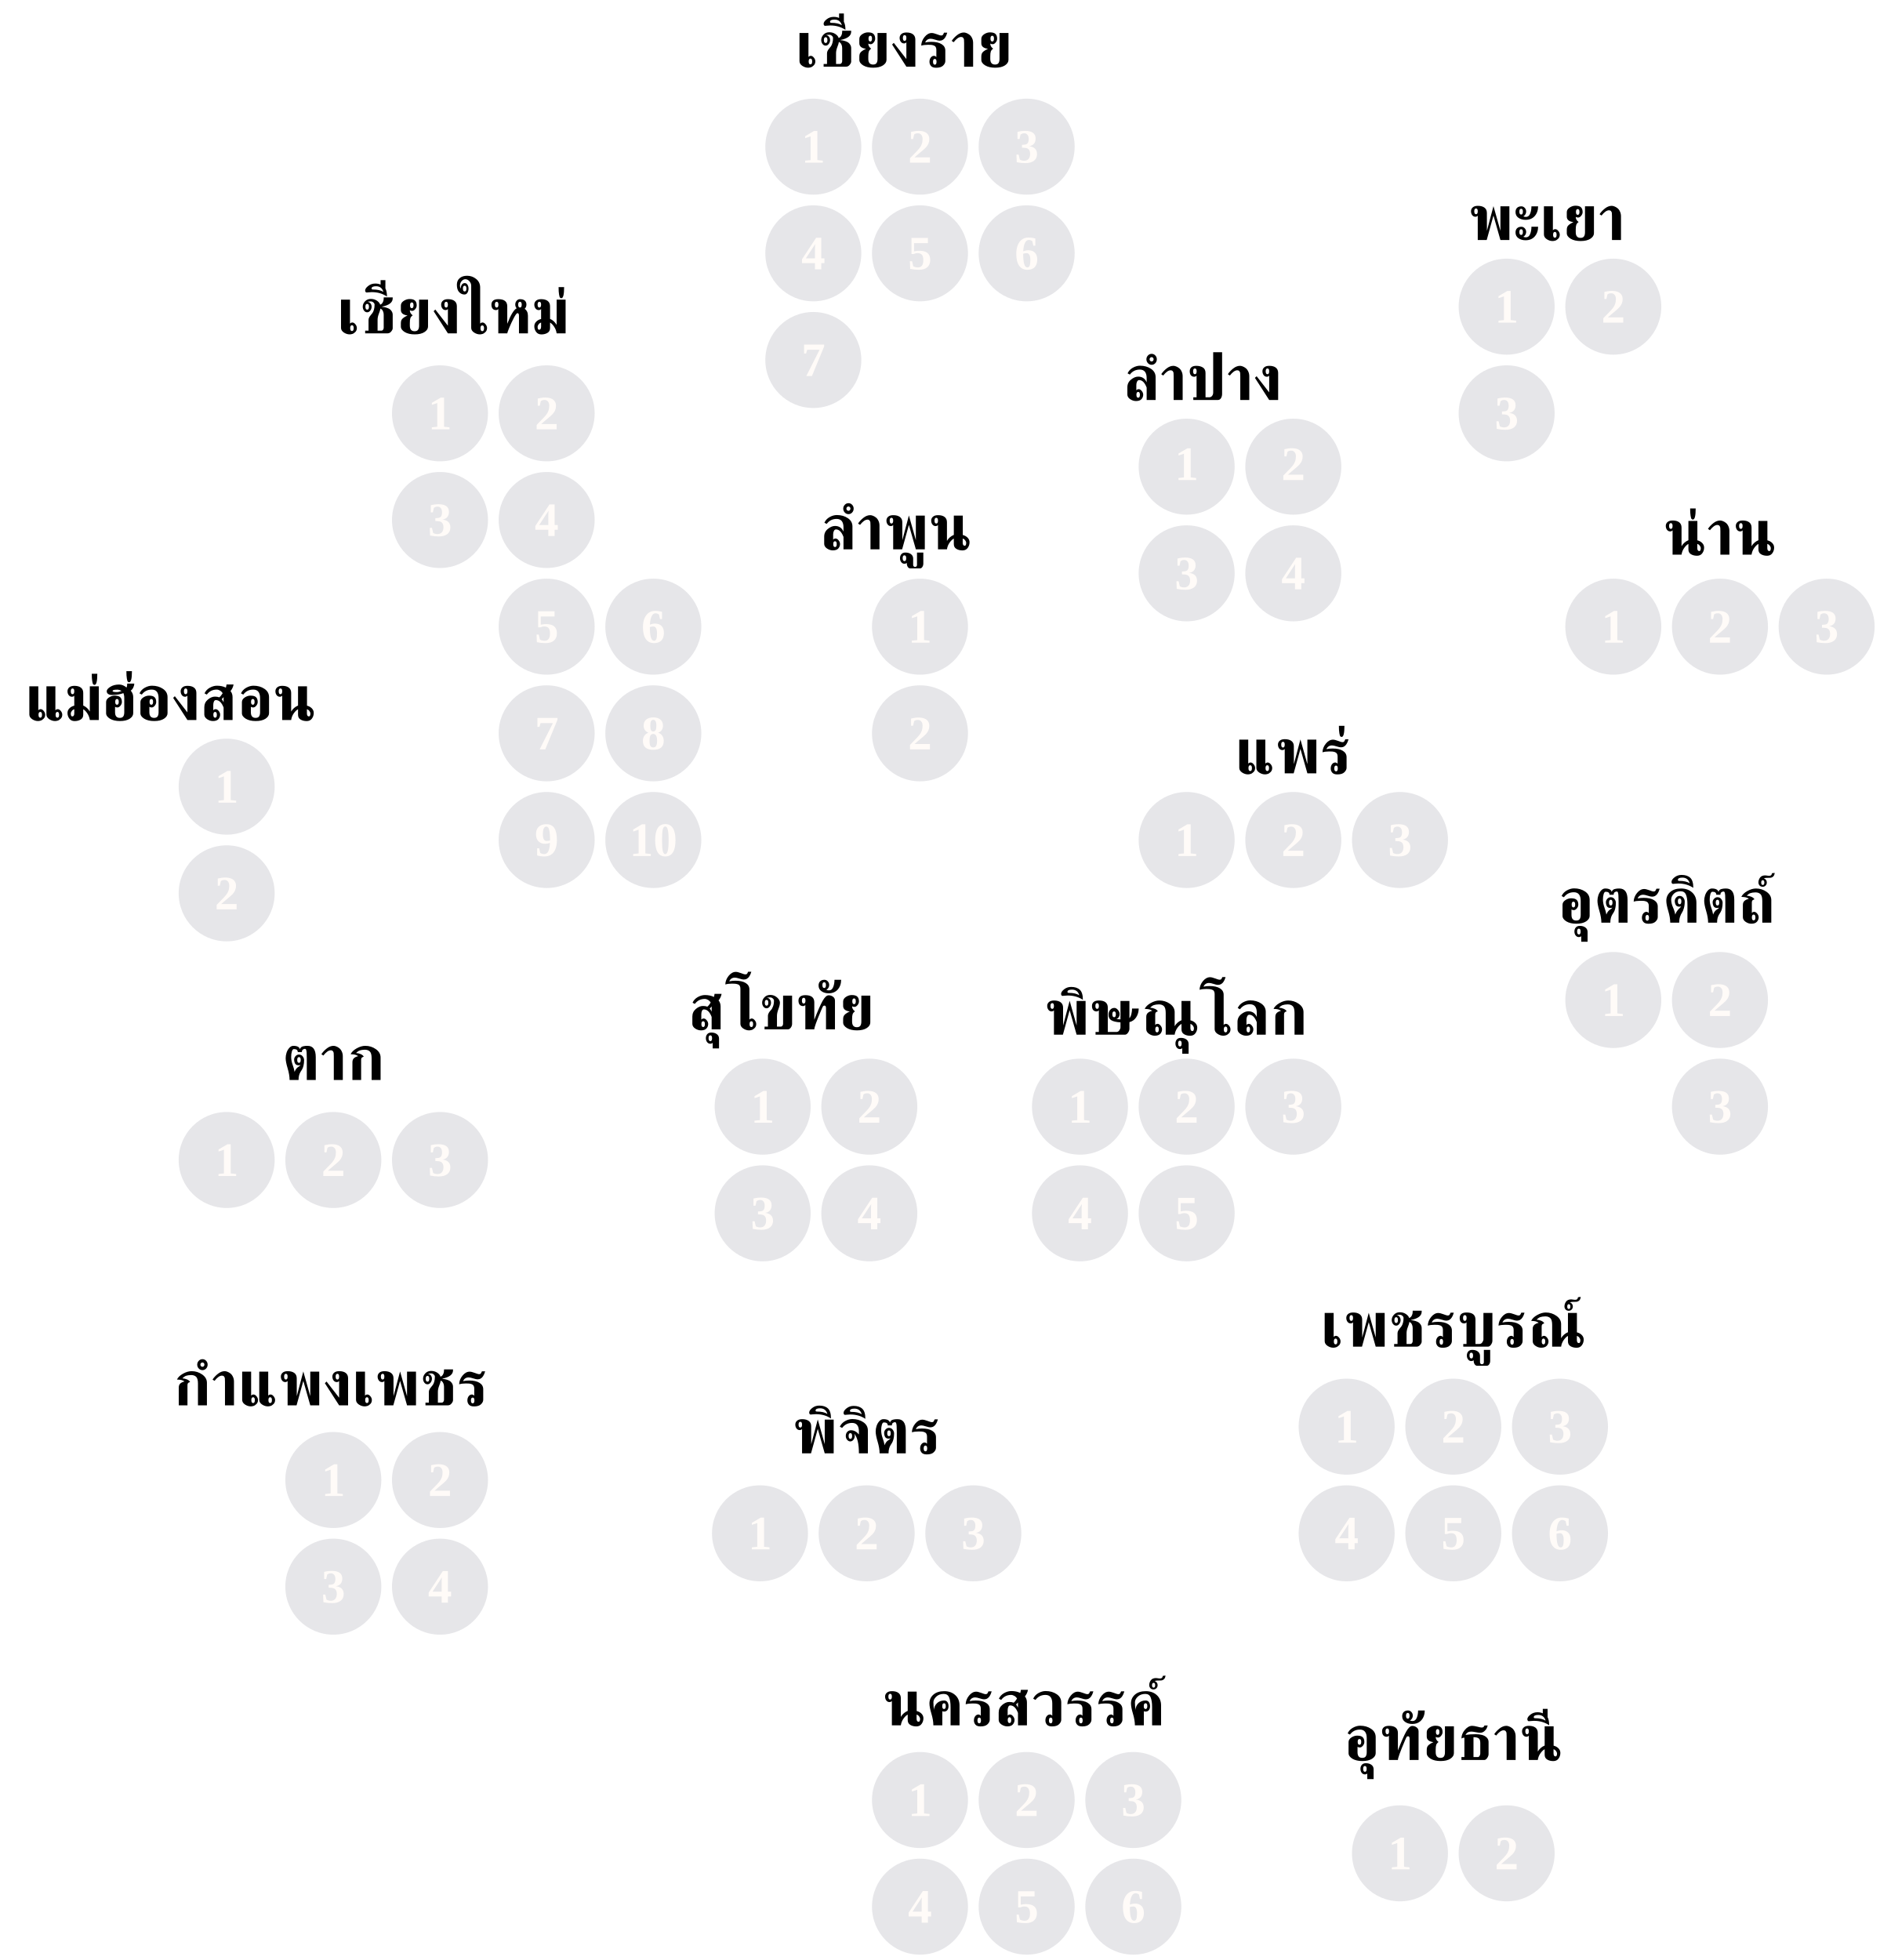
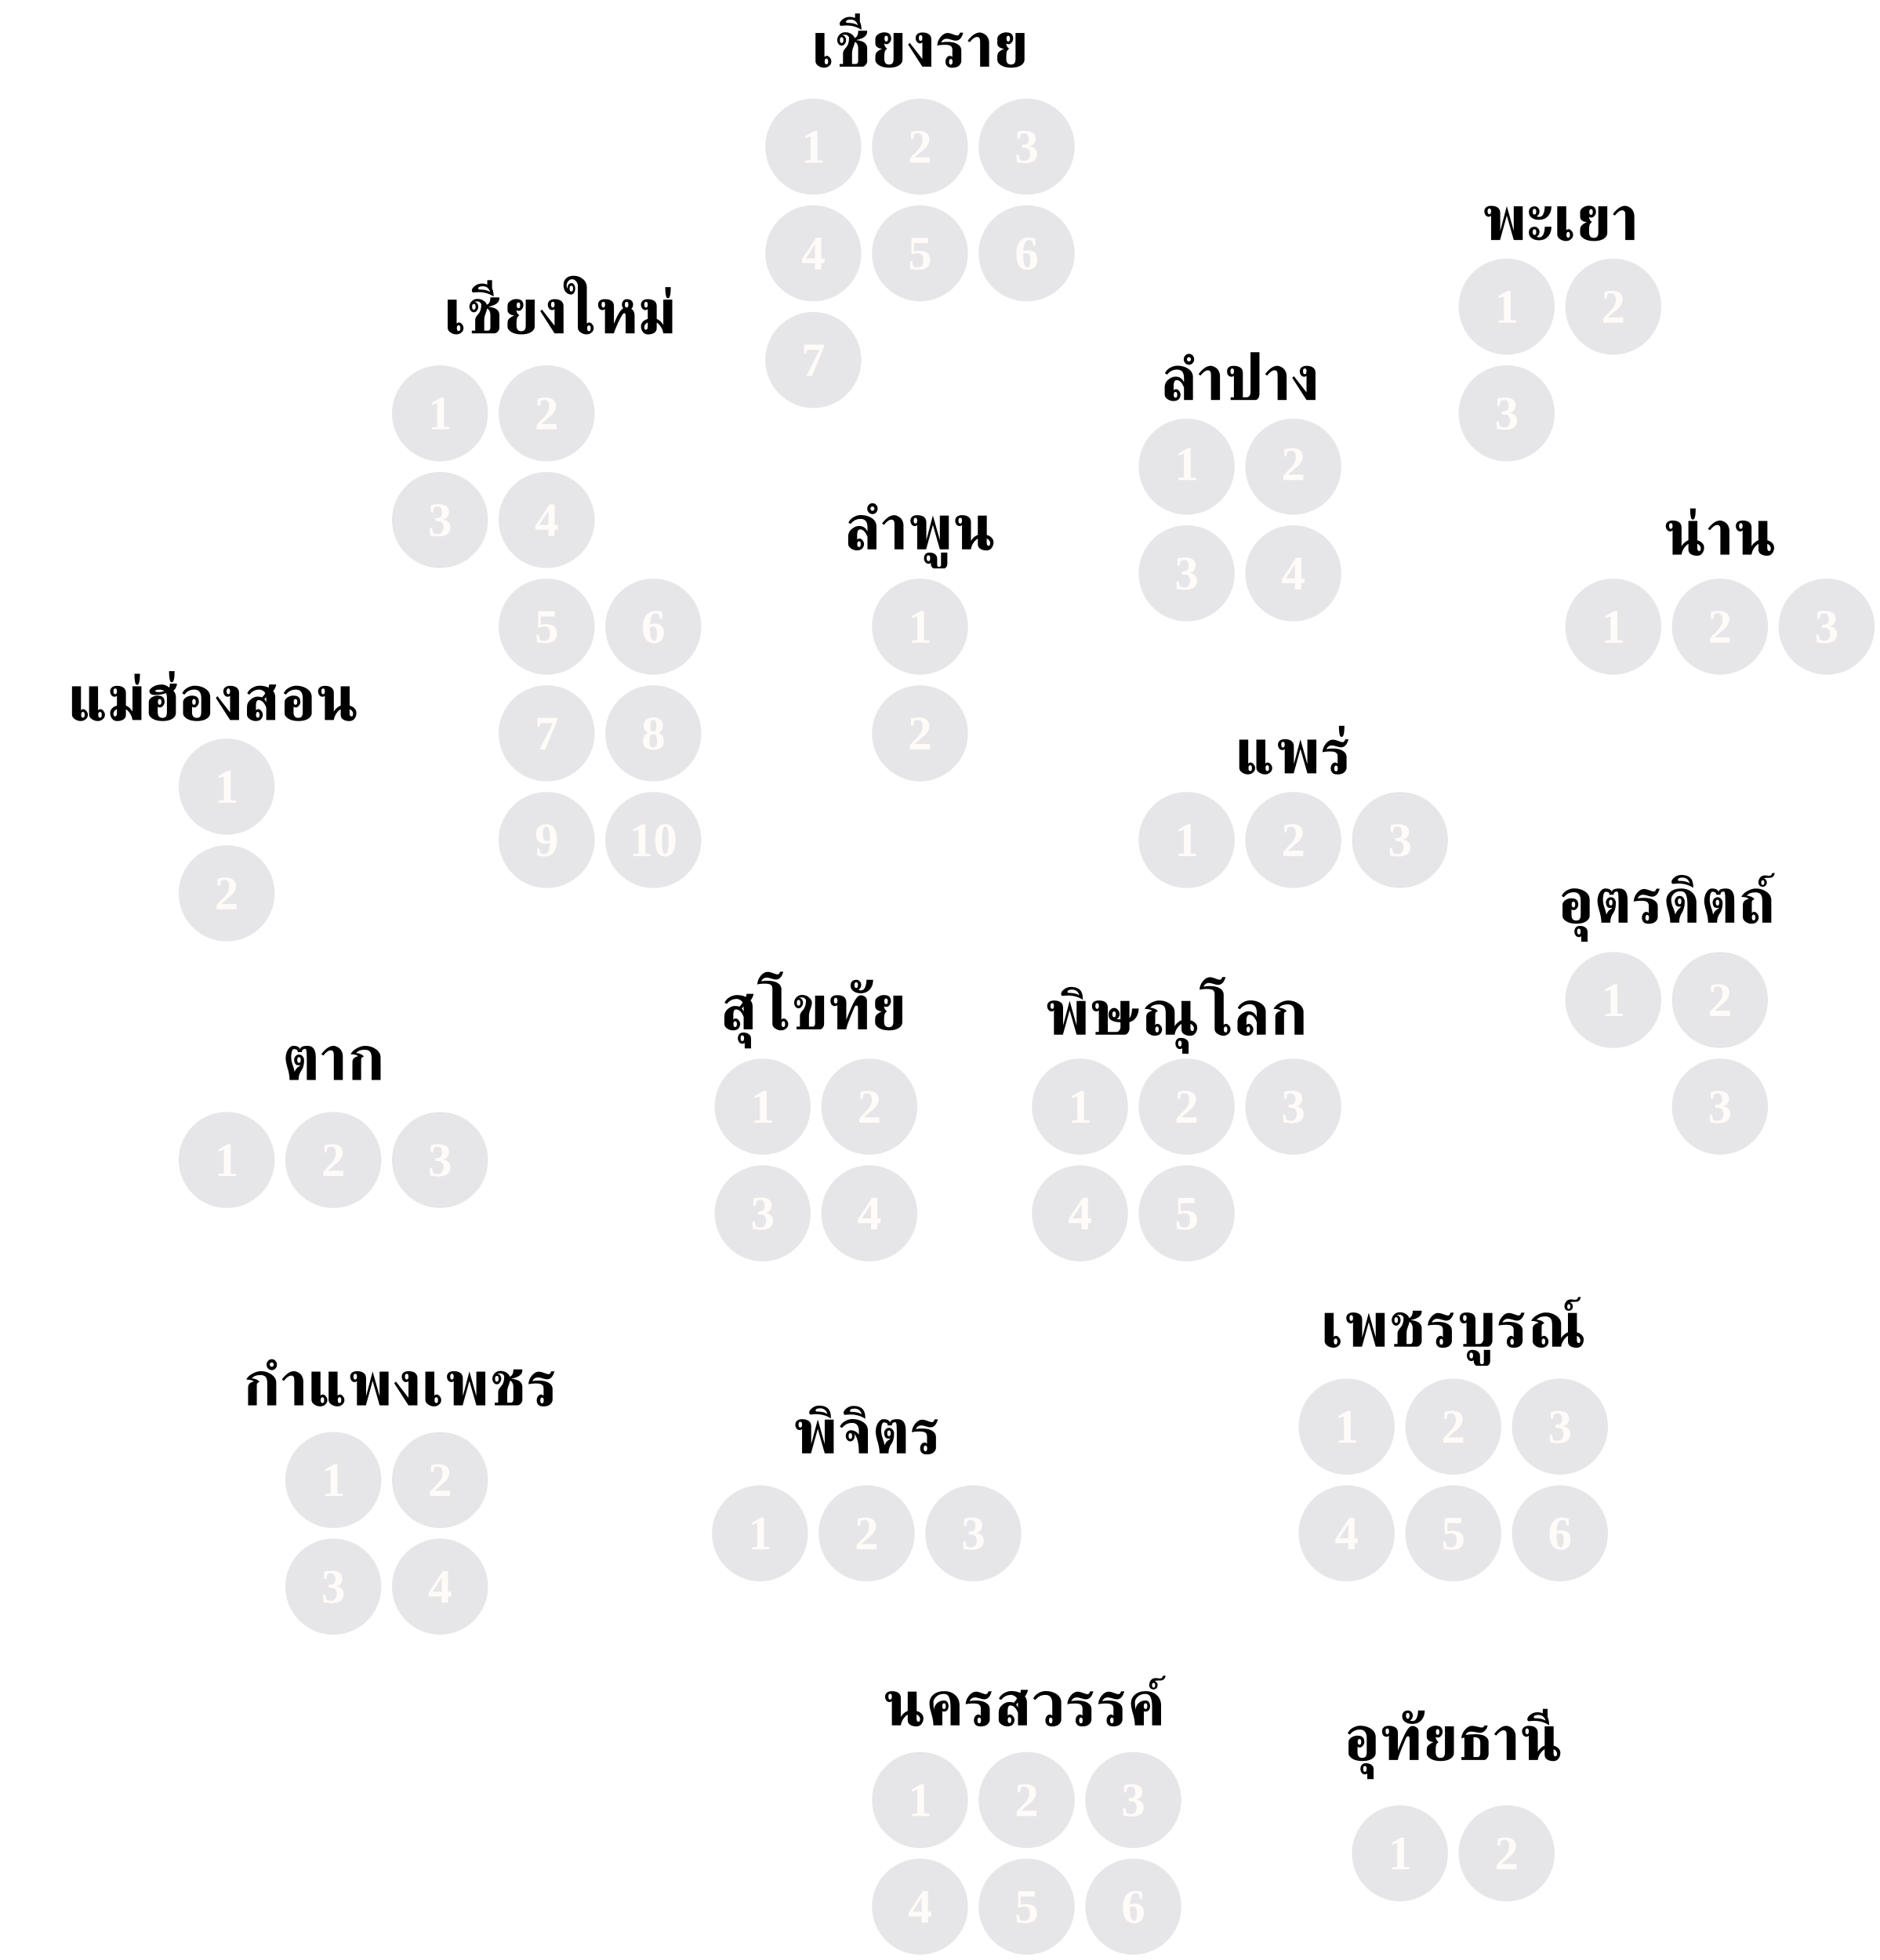
<svg xmlns="http://www.w3.org/2000/svg" width="705" height="735" viewBox="0 0 705 735" fill="none">
  <g id="region-1">
    <g id="province-61">
      <g id="UTI_2" style="pointer-events: all; cursor: pointer; transform: scale(1);">
        <g id="text_1">
          <circle cx="565" cy="695" r="18" fill="rgb(146 146 157 / 23%)" />
          <text x="565" y="701" text-anchor="middle" font-size="18" font-weight="bold" fill="#FFFBF8">2</text>
        </g>
      </g>
      <g id="UTI_1" style="pointer-events: all; cursor: pointer; transform: scale(1);">
        <g id="text_2">
          <circle cx="525" cy="695" r="18" fill="rgb(146 146 157 / 23%)" />
          <text x="525" y="701" text-anchor="middle" font-size="18" font-weight="bold" fill="#FFFBF8">1</text>
        </g>
      </g>
      <g id="UTI_name" style="cursor: pointer;">
        <rect x="495" y="637" width="101" height="35" rx="4" fill="transparent" />
        <text x="545" y="660 " text-anchor="middle" font-size="24" font-weight="bold" fill="#000">อุทัยธานี</text>
      </g>
    </g>
    <g id="province-60">
      <g id="NSN_6" style="pointer-events: all; cursor: pointer; transform: scale(1);">
        <g id="text_3">
          <circle cx="425" cy="715" r="18" fill="rgb(146 146 157 / 23%)" />
          <text x="425" y="721" text-anchor="middle" font-size="18" font-weight="bold" fill="#FFFBF8">6</text>
        </g>
      </g>
      <g id="NSN_5" style="pointer-events: all; cursor: pointer; transform: scale(1);">
        <g id="text_4">
          <circle cx="385" cy="715" r="18" fill="rgb(146 146 157 / 23%)" />
          <text x="385" y="721" text-anchor="middle" font-size="18" font-weight="bold" fill="#FFFBF8">5</text>
        </g>
      </g>
      <g id="NSN_4" style="pointer-events: all; cursor: pointer; transform: scale(1);">
        <g id="text_5">
          <circle cx="345" cy="715" r="18" fill="rgb(146 146 157 / 23%)" />
          <text x="345" y="721" text-anchor="middle" font-size="18" font-weight="bold" fill="#FFFBF8">4</text>
        </g>
      </g>
      <g id="NSN_3" style="pointer-events: all; cursor: pointer; transform: scale(1);">
        <g id="text_6">
          <circle cx="425" cy="675" r="18" fill="rgb(146 146 157 / 23%)" />
          <text x="425" y="681" text-anchor="middle" font-size="18" font-weight="bold" fill="#FFFBF8">3</text>
        </g>
      </g>
      <g id="NSN_2" style="pointer-events: all; cursor: pointer; transform: scale(1);">
        <g id="text_7">
          <circle cx="385" cy="675" r="18" fill="rgb(146 146 157 / 23%)" />
          <text x="385" y="681" text-anchor="middle" font-size="18" font-weight="bold" fill="#FFFBF8">2</text>
        </g>
      </g>
      <g id="NSN_1" style="pointer-events: all; cursor: pointer; transform: scale(1);">
        <g id="text_8">
          <circle cx="345" cy="675" r="18" fill="rgb(146 146 157 / 23%)" />
          <text x="345" y="681" text-anchor="middle" font-size="18" font-weight="bold" fill="#FFFBF8">1</text>
        </g>
      </g>
      <g id="NSN_name" style="cursor: pointer;">
        <rect x="321" y="620" width="128" height="35" rx="4" fill="transparent" />
        <text x="384" y="647" text-anchor="middle" font-size="24" font-weight="bold" fill="#000">นครสวรรค์</text>
      </g>
    </g>
    <g id="province-62">
      <g id="KPT_4" style="pointer-events: all; cursor: pointer; transform: scale(1);">
        <g id="text_9">
          <circle cx="165" cy="595" r="18" fill="rgb(146 146 157 / 23%)" />
          <text x="165" y="601" text-anchor="middle" font-size="18" font-weight="bold" fill="#FFFBF8">4</text>
        </g>
      </g>
      <g id="KPT_3" style="pointer-events: all; cursor: pointer; transform: scale(1);">
        <g id="text_10">
          <circle cx="125" cy="595" r="18" fill="rgb(146 146 157 / 23%)" />
          <text x="125" y="601" text-anchor="middle" font-size="18" font-weight="bold" fill="#FFFBF8">3</text>
        </g>
      </g>
      <g id="KPT_2" style="pointer-events: all; cursor: pointer; transform: scale(1);">
        <g id="text_11">
          <circle cx="165" cy="555" r="18" fill="rgb(146 146 157 / 23%)" />
          <text x="165" y="561" text-anchor="middle" font-size="18" font-weight="bold" fill="#FFFBF8">2</text>
        </g>
      </g>
      <g id="KPT_1" style="pointer-events: all; cursor: pointer; transform: scale(1);">
        <g id="text_12">
          <circle cx="125" cy="555" r="18" fill="rgb(146 146 157 / 23%)" />
          <text x="125" y="561" text-anchor="middle" font-size="18" font-weight="bold" fill="#FFFBF8">1</text>
        </g>
      </g>
      <g id="KPT_name" style="cursor: pointer;">
        <rect x="56" y="499" width="136" height="35" rx="4" fill="transparent" />
-         <text x="124" y="527" text-anchor="middle" font-size="24" font-weight="bold" fill="#000">กำแพงเพชร</text>
+         <text x="150" y="527" text-anchor="middle" font-size="24" font-weight="bold" fill="#000">กำแพงเพชร</text>
      </g>
    </g>
    <g id="province-66">
      <g id="PCT_3" style="pointer-events: all; cursor: pointer; transform: scale(1);">
        <g id="text_13">
          <circle cx="365" cy="575" r="18" fill="rgb(146 146 157 / 23%)" />
          <text x="365" y="581" text-anchor="middle" font-size="18" font-weight="bold" fill="#FFFBF8">3</text>
        </g>
      </g>
      <g id="PCT_2" style="pointer-events: all; cursor: pointer; transform: scale(1);">
        <g id="text_14">
          <circle cx="325" cy="575" r="18" fill="rgb(146 146 157 / 23%)" />
          <text x="325" y="581" text-anchor="middle" font-size="18" font-weight="bold" fill="#FFFBF8">2</text>
        </g>
      </g>
      <g id="PCT_1" style="pointer-events: all; cursor: pointer; transform: scale(1);">
        <g id="text_15">
          <circle cx="285" cy="575" r="18" fill="rgb(146 146 157 / 23%)" />
          <text x="285" y="581" text-anchor="middle" font-size="18" font-weight="bold" fill="#FFFBF8">1</text>
        </g>
      </g>
      <g id="PCT_name" style="cursor: pointer;">
        <rect x="288" y="520" width="75" height="35" rx="4" fill="transparent" />
        <text x="325" y="545" text-anchor="middle" font-size="24" font-weight="bold" fill="#000">พิจิตร</text>
      </g>
    </g>
    <g id="province-67">
      <g id="PNB_6" style="pointer-events: all; cursor: pointer; transform: scale(1);">
        <g id="text_16">
          <circle cx="585" cy="575" r="18" fill="rgb(146 146 157 / 23%)" />
          <text x="585" y="581" text-anchor="middle" font-size="18" font-weight="bold" fill="#FFFBF8">6</text>
        </g>
      </g>
      <g id="PNB_5" style="pointer-events: all; cursor: pointer; transform: scale(1);">
        <g id="text_17">
          <circle cx="545" cy="575" r="18" fill="rgb(146 146 157 / 23%)" />
          <text x="545" y="581" text-anchor="middle" font-size="18" font-weight="bold" fill="#FFFBF8">5</text>
        </g>
      </g>
      <g id="PNB_4" style="pointer-events: all; cursor: pointer; transform: scale(1);">
        <g id="text_18">
          <circle cx="505" cy="575" r="18" fill="rgb(146 146 157 / 23%)" />
          <text x="505" y="581" text-anchor="middle" font-size="18" font-weight="bold" fill="#FFFBF8">4</text>
        </g>
      </g>
      <g id="PNB_3" style="pointer-events: all; cursor: pointer; transform: scale(1);">
        <g id="text_19">
          <circle cx="585" cy="535" r="18" fill="rgb(146 146 157 / 23%)" />
          <text x="585" y="541" text-anchor="middle" font-size="18" font-weight="bold" fill="#FFFBF8">3</text>
        </g>
      </g>
      <g id="PNB_2" style="pointer-events: all; cursor: pointer; transform: scale(1);">
        <g id="text_20">
          <circle cx="545" cy="535" r="18" fill="rgb(146 146 157 / 23%)" />
          <text x="545" y="541" text-anchor="middle" font-size="18" font-weight="bold" fill="#FFFBF8">2</text>
        </g>
      </g>
      <g id="PNB_1" style="pointer-events: all; cursor: pointer; transform: scale(1);">
        <g id="text_21">
          <circle cx="505" cy="535" r="18" fill="rgb(146 146 157 / 23%)" />
          <text x="505" y="541" text-anchor="middle" font-size="18" font-weight="bold" fill="#FFFBF8">1</text>
        </g>
      </g>
      <g id="PNB_name" style="cursor: pointer;">
        <rect x="488" y="479" width="117" height="35" rx="4" fill="transparent" />
        <text x="545" y="505" text-anchor="middle" font-size="24" font-weight="bold" fill="#000">เพชรบูรณ์</text>
      </g>
    </g>
    <g id="province-64">
      <g id="STI_4" style="pointer-events: all; cursor: pointer; transform: scale(1);">
        <circle cx="326" cy="455" r="18" fill="rgb(146 146 157 / 23%)" />
        <text x="326" y="461" text-anchor="middle" font-size="18" font-weight="bold" fill="#FFFBF8">4</text>
      </g>
      <g id="STI_3" style="pointer-events: all; cursor: pointer; transform: scale(1);">
        <g id="text_22">
          <circle cx="286" cy="455" r="18" fill="rgb(146 146 157 / 23%)" />
          <text x="286" y="461" text-anchor="middle" font-size="18" font-weight="bold" fill="#FFFBF8">3</text>
        </g>
      </g>
      <g id="STI_2" style="pointer-events: all; cursor: pointer; transform: scale(1);">
        <g id="text_23">
          <circle cx="326" cy="415" r="18" fill="rgb(146 146 157 / 23%)" />
          <text x="326" y="421" text-anchor="middle" font-size="18" font-weight="bold" fill="#FFFBF8">2</text>
        </g>
      </g>
      <g id="STI_1" style="pointer-events: all; cursor: pointer; transform: scale(1);">
        <g id="text_24">
          <circle cx="286" cy="415" r="18" fill="rgb(146 146 157 / 23%)" />
          <text x="286" y="421" text-anchor="middle" font-size="18" font-weight="bold" fill="#FFFBF8">1</text>
        </g>
      </g>
      <g id="STI_name" style="cursor: pointer;">
        <rect x="253.5" y="360" width="80" height="35" rx="4" fill="transparent" />
-         <text x="293" y="386" text-anchor="middle" font-size="24" font-weight="bold" fill="#000">สุโขทัย</text>
+         <text x="305" y="386" text-anchor="middle" font-size="24" font-weight="bold" fill="#000">สุโขทัย</text>
      </g>
    </g>
    <g id="province-65">
      <g id="PLK_5" style="pointer-events: all; cursor: pointer; transform: scale(1);">
        <g id="text_25">
          <circle cx="445" cy="455" r="18" fill="rgb(146 146 157 / 23%)" />
          <text x="445" y="461" text-anchor="middle" font-size="18" font-weight="bold" fill="#FFFBF8">5</text>
        </g>
      </g>
      <g id="PLK_4" style="pointer-events: all; cursor: pointer; transform: scale(1);">
        <g id="text_26">
          <circle cx="405" cy="455" r="18" fill="rgb(146 146 157 / 23%)" />
          <text x="405" y="461" text-anchor="middle" font-size="18" font-weight="bold" fill="#FFFBF8">4</text>
        </g>
      </g>
      <g id="PLK_3" style="pointer-events: all; cursor: pointer; transform: scale(1);">
        <g id="text_27">
          <circle cx="485" cy="415" r="18" fill="rgb(146 146 157 / 23%)" />
          <text x="485" y="421" text-anchor="middle" font-size="18" font-weight="bold" fill="#FFFBF8">3</text>
        </g>
      </g>
      <g id="PLK_2" style="pointer-events: all; cursor: pointer; transform: scale(1);">
        <g id="text_28">
          <circle cx="445" cy="415" r="18" fill="rgb(146 146 157 / 23%)" />
          <text x="445" y="421" text-anchor="middle" font-size="18" font-weight="bold" fill="#FFFBF8">2</text>
        </g>
      </g>
      <g id="PLK_1" style="pointer-events: all; cursor: pointer; transform: scale(1);">
        <g id="text_29">
          <circle cx="405" cy="415" r="18" fill="rgb(146 146 157 / 23%)" />
          <text x="405" y="421" text-anchor="middle" font-size="18" font-weight="bold" fill="#FFFBF8">1</text>
        </g>
      </g>
      <g id="PLK_name" style="cursor: pointer;">
        <rect x="386.5" y="360" width="109" height="35" rx="4" fill="transparent" />
        <text x="441" y="388" text-anchor="middle" font-size="24" font-weight="bold" fill="#000">พิษณุโลก</text>
      </g>
    </g>
    <g id="province-63">
      <g id="TAK_3" style="pointer-events: all; cursor: pointer; transform: scale(1);">
        <g id="text_30">
          <circle cx="165" cy="435" r="18" fill="rgb(146 146 157 / 23%)" />
          <text x="165" y="441" text-anchor="middle" font-size="18" font-weight="bold" fill="#FFFBF8">3</text>
        </g>
      </g>
      <g id="TAK_2" style="pointer-events: all; cursor: pointer; transform: scale(1);">
        <g id="text_31">
          <circle cx="125" cy="435" r="18" fill="rgb(146 146 157 / 23%)" />
          <text x="125" y="441" text-anchor="middle" font-size="18" font-weight="bold" fill="#FFFBF8">2</text>
        </g>
      </g>
      <g id="TAK_1" style="pointer-events: all; cursor: pointer; transform: scale(1);">
        <g id="text_32">
          <circle cx="85" cy="435" r="18" fill="rgb(146 146 157 / 23%)" />
          <text x="85" y="441" text-anchor="middle" font-size="18" font-weight="bold" fill="#FFFBF8">1</text>
        </g>
      </g>
      <g id="TAK_name" style="cursor: pointer;">
        <rect x="97" y="380" width="57" height="35" rx="4" fill="transparent" />
        <text x="125" y="405" text-anchor="middle" font-size="24" font-weight="bold" fill="#000">ตาก</text>
      </g>
    </g>
    <g id="province-53">
      <g id="UTT_3" style="pointer-events: all; cursor: pointer; transform: scale(1);">
        <g id="text_33">
          <circle cx="645" cy="415" r="18" fill="rgb(146 146 157 / 23%)" />
          <text x="645" y="421" text-anchor="middle" font-size="18" font-weight="bold" fill="#FFFBF8">3</text>
        </g>
      </g>
      <g id="UTT_2" style="pointer-events: all; cursor: pointer; transform: scale(1);">
        <g id="text_34">
          <circle cx="645" cy="375" r="18" fill="rgb(146 146 157 / 23%)" />
          <text x="645" y="381" text-anchor="middle" font-size="18" font-weight="bold" fill="#FFFBF8">2</text>
        </g>
      </g>
      <g id="UTT_1" style="pointer-events: all; cursor: pointer; transform: scale(1);">
        <g id="text_35">
          <circle cx="605" cy="375" r="18" fill="rgb(146 146 157 / 23%)" />
          <text x="605" y="381" text-anchor="middle" font-size="18" font-weight="bold" fill="#FFFBF8">1</text>
        </g>
      </g>
      <g id="UTT_name" style="cursor: pointer;">
        <rect x="573" y="320" width="104" height="35" rx="4" fill="transparent" />
        <text x="625" y="346" text-anchor="middle" font-size="24" font-weight="bold" fill="#000">อุตรดิตถ์</text>
      </g>
    </g>
    <g id="province-51">
      <g id="LPN_2" style="pointer-events: all; cursor: pointer; transform: scale(1);">
        <g id="text_36">
          <circle cx="345" cy="275" r="18" fill="rgb(146 146 157 / 23%)" />
          <text x="345" y="281" text-anchor="middle" font-size="18" font-weight="bold" fill="#FFFBF8">2</text>
        </g>
      </g>
      <g id="LPN_1" style="pointer-events: all; cursor: pointer; transform: scale(1);">
        <g id="text_37">
          <circle cx="345" cy="235" r="18" fill="rgb(146 146 157 / 23%)" />
          <text x="345" y="241" text-anchor="middle" font-size="18" font-weight="bold" fill="#FFFBF8">1</text>
        </g>
      </g>
      <g id="LPN_name" style="cursor: pointer;">
        <rect x="298.5" y="180" width="75" height="35" rx="4" fill="transparent" />
-         <text x="336" y="206" text-anchor="middle" font-size="24" font-weight="bold" fill="#000">ลำพูน</text>
+         <text x="345" y="206" text-anchor="middle" font-size="24" font-weight="bold" fill="#000">ลำพูน</text>
      </g>
    </g>
    <g id="province-52">
      <g id="LPG_4" style="pointer-events: all; cursor: pointer; transform: scale(1);">
        <g id="text_38">
          <circle cx="485" cy="215" r="18" fill="rgb(146 146 157 / 23%)" />
          <text x="485" y="221" text-anchor="middle" font-size="18" font-weight="bold" fill="#FFFBF8">4</text>
        </g>
      </g>
      <g id="LPG_3" style="pointer-events: all; cursor: pointer; transform: scale(1);">
        <g id="text_39">
          <circle cx="445" cy="215" r="18" fill="rgb(146 146 157 / 23%)" />
          <text x="445" y="221" text-anchor="middle" font-size="18" font-weight="bold" fill="#FFFBF8">3</text>
        </g>
      </g>
      <g id="LPG_2" style="pointer-events: all; cursor: pointer; transform: scale(1);">
        <g id="text_40">
          <circle cx="485" cy="175" r="18" fill="rgb(146 146 157 / 23%)" />
          <text x="485" y="180" text-anchor="middle" font-size="18" font-weight="bold" fill="#FFFBF8">2</text>
        </g>
      </g>
      <g id="LPG_1" style="pointer-events: all; cursor: pointer; transform: scale(1);">
        <g id="text_41">
          <circle cx="445" cy="175" r="18" fill="rgb(146 146 157 / 23%)" />
          <text x="445" y="180" text-anchor="middle" font-size="18" font-weight="bold" fill="#FFFBF8">1</text>
        </g>
      </g>
      <g id="LPG_name" style="cursor: pointer;">
        <rect x="412" y="121" width="80" height="35" rx="4" fill="transparent" />
-         <text x="451" y="150" text-anchor="middle" font-size="24" font-weight="bold" fill="#000">ลำปาง</text>
+         <text x="465" y="150" text-anchor="middle" font-size="24" font-weight="bold" fill="#000">ลำปาง</text>
      </g>
    </g>
    <g id="province-58">
      <g id="MSN_2" style="pointer-events: all; cursor: pointer; transform: scale(1);">
        <g id="text_42">
          <circle cx="85" cy="335" r="18" fill="rgb(146 146 157 / 23%)" />
          <text x="85" y="341" text-anchor="middle" font-size="18" font-weight="bold" fill="#FFFBF8">2</text>
        </g>
      </g>
      <g id="MSN_1" style="pointer-events: all; cursor: pointer; transform: scale(1);">
        <g id="text_43">
          <circle cx="85" cy="295" r="18" fill="rgb(146 146 157 / 23%)" />
          <text x="85" y="301" text-anchor="middle" font-size="18" font-weight="bold" fill="#FFFBF8">1</text>
        </g>
      </g>
      <g id="MSN_name" style="cursor: pointer;">
        <rect y="240" width="127" height="35" rx="4" fill="transparent" />
-         <text x="64" y="270" text-anchor="middle" font-size="24" font-weight="bold" fill="#000">แม่ฮ่องสอน</text>
+         <text x="80" y="270" text-anchor="middle" font-size="24" font-weight="bold" fill="#000">แม่ฮ่องสอน</text>
      </g>
    </g>
    <g id="province-54">
      <g id="PRE_3" style="pointer-events: all; cursor: pointer; transform: scale(1);">
        <g id="text_44">
          <circle cx="525" cy="315" r="18" fill="rgb(146 146 157 / 23%)" />
          <text x="525" y="321" text-anchor="middle" font-size="18" font-weight="bold" fill="#FFFBF8">3</text>
        </g>
      </g>
      <g id="PRE_2" style="pointer-events: all; cursor: pointer; transform: scale(1);">
        <g id="text_45">
          <circle cx="485" cy="315" r="18" fill="rgb(146 146 157 / 23%)" />
          <text x="485" y="321" text-anchor="middle" font-size="18" font-weight="bold" fill="#FFFBF8">2</text>
        </g>
      </g>
      <g id="PRE_1" style="pointer-events: all; cursor: pointer; transform: scale(1);">
        <g id="text_46">
          <circle cx="445" cy="315" r="18" fill="rgb(146 146 157 / 23%)" />
          <text x="445" y="321" text-anchor="middle" font-size="18" font-weight="bold" fill="#FFFBF8">1</text>
        </g>
      </g>
      <g id="PRE_name" style="cursor: pointer;">
        <rect x="458" y="260" width="56" height="35" rx="4" fill="transparent" />
        <text x="485" y="290" text-anchor="middle" font-size="24" font-weight="bold" fill="#000">แพร่</text>
      </g>
    </g>
    <g id="province-56">
      <g id="PYO_3" style="pointer-events: all; cursor: pointer; transform: scale(1);">
        <g id="text_47">
          <circle cx="565" cy="155" r="18" fill="rgb(146 146 157 / 23%)" />
          <text x="565" y="161" text-anchor="middle" font-size="18" font-weight="bold" fill="#FFFBF8">3</text>
        </g>
      </g>
      <g id="PYO_2" style="pointer-events: all; cursor: pointer; transform: scale(1);">
        <g id="text_48">
          <circle cx="605" cy="115" r="18" fill="rgb(146 146 157 / 23%)" />
          <text x="605" y="121" text-anchor="middle" font-size="18" font-weight="bold" fill="#FFFBF8">2</text>
        </g>
      </g>
      <g id="PYO_1" style="pointer-events: all; cursor: pointer; transform: scale(1);">
        <g id="text_49">
          <circle cx="565" cy="115" r="18" fill="rgb(146 146 157 / 23%)" />
          <text x="565" y="121" text-anchor="middle" font-size="18" font-weight="bold" fill="#FFFBF8">1</text>
        </g>
      </g>
      <g id="PYO_name" style="cursor: pointer;">
        <rect x="542.5" y="60" width="75" height="35" rx="4" fill="transparent" />
-         <text x="580" y="90" text-anchor="middle" font-size="24" font-weight="bold" fill="#000">พะเยา</text>
+         <text x="585" y="90" text-anchor="middle" font-size="24" font-weight="bold" fill="#000">พะเยา</text>
      </g>
    </g>
    <g id="province-55">
      <g id="NAN_3" style="pointer-events: all; cursor: pointer; transform: scale(1);">
        <g id="text_50">
          <circle cx="685" cy="235" r="18" fill="rgb(146 146 157 / 23%)" />
          <text x="685" y="241" text-anchor="middle" font-size="18" font-weight="bold" fill="#FFFBF8">3</text>
        </g>
      </g>
      <g id="NAN_2" style="pointer-events: all; cursor: pointer; transform: scale(1);">
        <g id="text_51">
          <circle cx="645" cy="235" r="18" fill="rgb(146 146 157 / 23%)" />
          <text x="645" y="241" text-anchor="middle" font-size="18" font-weight="bold" fill="#FFFBF8">2</text>
        </g>
      </g>
      <g id="NAN_1" style="pointer-events: all; cursor: pointer; transform: scale(1);">
        <g id="text_52">
          <circle cx="605" cy="235" r="18" fill="rgb(146 146 157 / 23%)" />
          <text x="605" y="241" text-anchor="middle" font-size="18" font-weight="bold" fill="#FFFBF8">1</text>
        </g>
      </g>
      <g id="NAN_name" style="cursor: pointer;">
        <rect x="617" y="180" width="56" height="35" rx="4" fill="transparent" />
        <text x="645" y="208" text-anchor="middle" font-size="24" font-weight="bold" fill="#000">น่าน</text>
      </g>
    </g>
    <g id="province-50">
      <g id="CMI_10" style="pointer-events: all; cursor: pointer; transform: scale(1);">
        <g id="text_53">
          <circle cx="245" cy="315" r="18" fill="rgb(146 146 157 / 23%)" />
          <text x="245" y="321" text-anchor="middle" font-size="18" font-weight="bold" fill="#FFFBF8">10</text>
        </g>
      </g>
      <g id="CMI_9" style="pointer-events: all; cursor: pointer; transform: scale(1);">
        <g id="text_54">
          <circle cx="205" cy="315" r="18" fill="rgb(146 146 157 / 23%)" />
          <text x="205" y="321" text-anchor="middle" font-size="18" font-weight="bold" fill="#FFFBF8">9</text>
        </g>
      </g>
      <g id="CMI_8" style="pointer-events: all; cursor: pointer; transform: scale(1);">
        <g id="text_55">
          <circle cx="245" cy="275" r="18" fill="rgb(146 146 157 / 23%)" />
          <text x="245" y="281" text-anchor="middle" font-size="18" font-weight="bold" fill="#FFFBF8">8</text>
        </g>
      </g>
      <g id="CMI_7" style="pointer-events: all; cursor: pointer; transform: scale(1);">
        <g id="text_56">
          <circle cx="205" cy="275" r="18" fill="rgb(146 146 157 / 23%)" />
          <text x="205" y="281" text-anchor="middle" font-size="18" font-weight="bold" fill="#FFFBF8">7</text>
        </g>
      </g>
      <g id="CMI_6" style="pointer-events: all; cursor: pointer; transform: scale(1);">
        <g id="text_57">
          <circle cx="245" cy="235" r="18" fill="rgb(146 146 157 / 23%)" />
          <text x="245" y="241" text-anchor="middle" font-size="18" font-weight="bold" fill="#FFFBF8">6</text>
        </g>
      </g>
      <g id="CMI_5" style="pointer-events: all; cursor: pointer; transform: scale(1);">
        <g id="text_58">
          <circle cx="205" cy="235" r="18" fill="rgb(146 146 157 / 23%)" />
          <text x="205" y="241" text-anchor="middle" font-size="18" font-weight="bold" fill="#FFFBF8">5</text>
        </g>
      </g>
      <g id="CMI_4" style="pointer-events: all; cursor: pointer; transform: scale(1);">
        <g id="text_59">
          <circle cx="205" cy="195" r="18" fill="rgb(146 146 157 / 23%)" />
          <text x="205" y="201" text-anchor="middle" font-size="18" font-weight="bold" fill="#FFFBF8">4</text>
        </g>
      </g>
      <g id="CMI_3" style="pointer-events: all; cursor: pointer; transform: scale(1);">
        <g id="text_60">
          <circle cx="165" cy="195" r="18" fill="rgb(146 146 157 / 23%)" />
          <text x="165" y="201" text-anchor="middle" font-size="18" font-weight="bold" fill="#FFFBF8">3</text>
        </g>
      </g>
      <g id="CMI_2" style="pointer-events: all; cursor: pointer; transform: scale(1);">
        <g id="text_61">
          <circle cx="205" cy="155" r="18" fill="rgb(146 146 157 / 23%)" />
          <text x="205" y="161" text-anchor="middle" font-size="18" font-weight="bold" fill="#FFFBF8">2</text>
        </g>
      </g>
      <g id="CMI_1" style="pointer-events: all; cursor: pointer; transform: scale(1);">
        <g id="text_62">
          <circle cx="165" cy="155" r="18" fill="rgb(146 146 157 / 23%)" />
          <text x="165" y="161" text-anchor="middle" font-size="18" font-weight="bold" fill="#FFFBF8">1</text>
        </g>
      </g>
      <g id="CMI_name" style="cursor: pointer;">
        <rect x="119" y="100" width="103" height="35" rx="4" fill="transparent" />
-         <text x="170" y="125" text-anchor="middle" font-size="24" font-weight="bold" fill="#000">เชียงใหม่</text>
+         <text x="210" y="125" text-anchor="middle" font-size="24" font-weight="bold" fill="#000">เชียงใหม่</text>
      </g>
    </g>
    <g id="province-57">
      <g id="CRI_7" style="pointer-events: all; cursor: pointer; transform: scale(1);">
        <g id="text_63">
          <circle cx="305" cy="135" r="18" fill="rgb(146 146 157 / 23%)" />
          <text x="305" y="141" text-anchor="middle" font-size="18" font-weight="bold" fill="#FFFBF8">7</text>
        </g>
      </g>
      <g id="CRI_6" style="pointer-events: all; cursor: pointer; transform: scale(1);">
        <g id="text_64">
          <circle cx="385" cy="95" r="18" fill="rgb(146 146 157 / 23%)" />
          <text x="385" y="101" text-anchor="middle" font-size="18" font-weight="bold" fill="#FFFBF8">6</text>
        </g>
      </g>
      <g id="CRI_5" style="pointer-events: all; cursor: pointer; transform: scale(1);">
        <g id="text_65">
          <circle cx="345" cy="95" r="18" fill="rgb(146 146 157 / 23%)" />
          <text x="345" y="101" text-anchor="middle" font-size="18" font-weight="bold" fill="#FFFBF8">5</text>
        </g>
      </g>
      <g id="CRI_4" style="pointer-events: all; cursor: pointer; transform: scale(1);">
        <g id="text_66">
          <circle cx="305" cy="95" r="18" fill="rgb(146 146 157 / 23%)" />
          <text x="305" y="101" text-anchor="middle" font-size="18" font-weight="bold" fill="#FFFBF8">4</text>
        </g>
      </g>
      <g id="CRI_3" style="pointer-events: all; cursor: pointer; transform: scale(1);">
        <g id="text_67">
          <circle cx="385" cy="55" r="18" fill="rgb(146 146 157 / 23%)" />
          <text x="385" y="61" text-anchor="middle" font-size="18" font-weight="bold" fill="#FFFBF8">3</text>
        </g>
      </g>
      <g id="CRI_2" style="pointer-events: all; cursor: pointer; transform: scale(1);">
        <g id="text_68">
          <circle cx="345" cy="55" r="18" fill="rgb(146 146 157 / 23%)" />
          <text x="345" y="61" text-anchor="middle" font-size="18" font-weight="bold" fill="#FFFBF8">2</text>
        </g>
      </g>
      <g id="CRI_1" style="pointer-events: all; cursor: pointer; transform: scale(1);">
        <g id="text_69">
          <circle cx="305" cy="55" r="18" fill="rgb(146 146 157 / 23%)" />
          <text x="305" y="61" text-anchor="middle" font-size="18" font-weight="bold" fill="#FFFBF8">1</text>
        </g>
      </g>
      <g id="CRI_name" style="cursor: pointer;">
        <rect x="288" width="100" height="35" rx="4" fill="transparent" />
-         <text x="339" y="25" text-anchor="middle" font-size="24" font-weight="bold" fill="#000">เชียงราย</text>
+         <text x="345" y="25" text-anchor="middle" font-size="24" font-weight="bold" fill="#000">เชียงราย</text>
      </g>
    </g>
  </g>
</svg>
